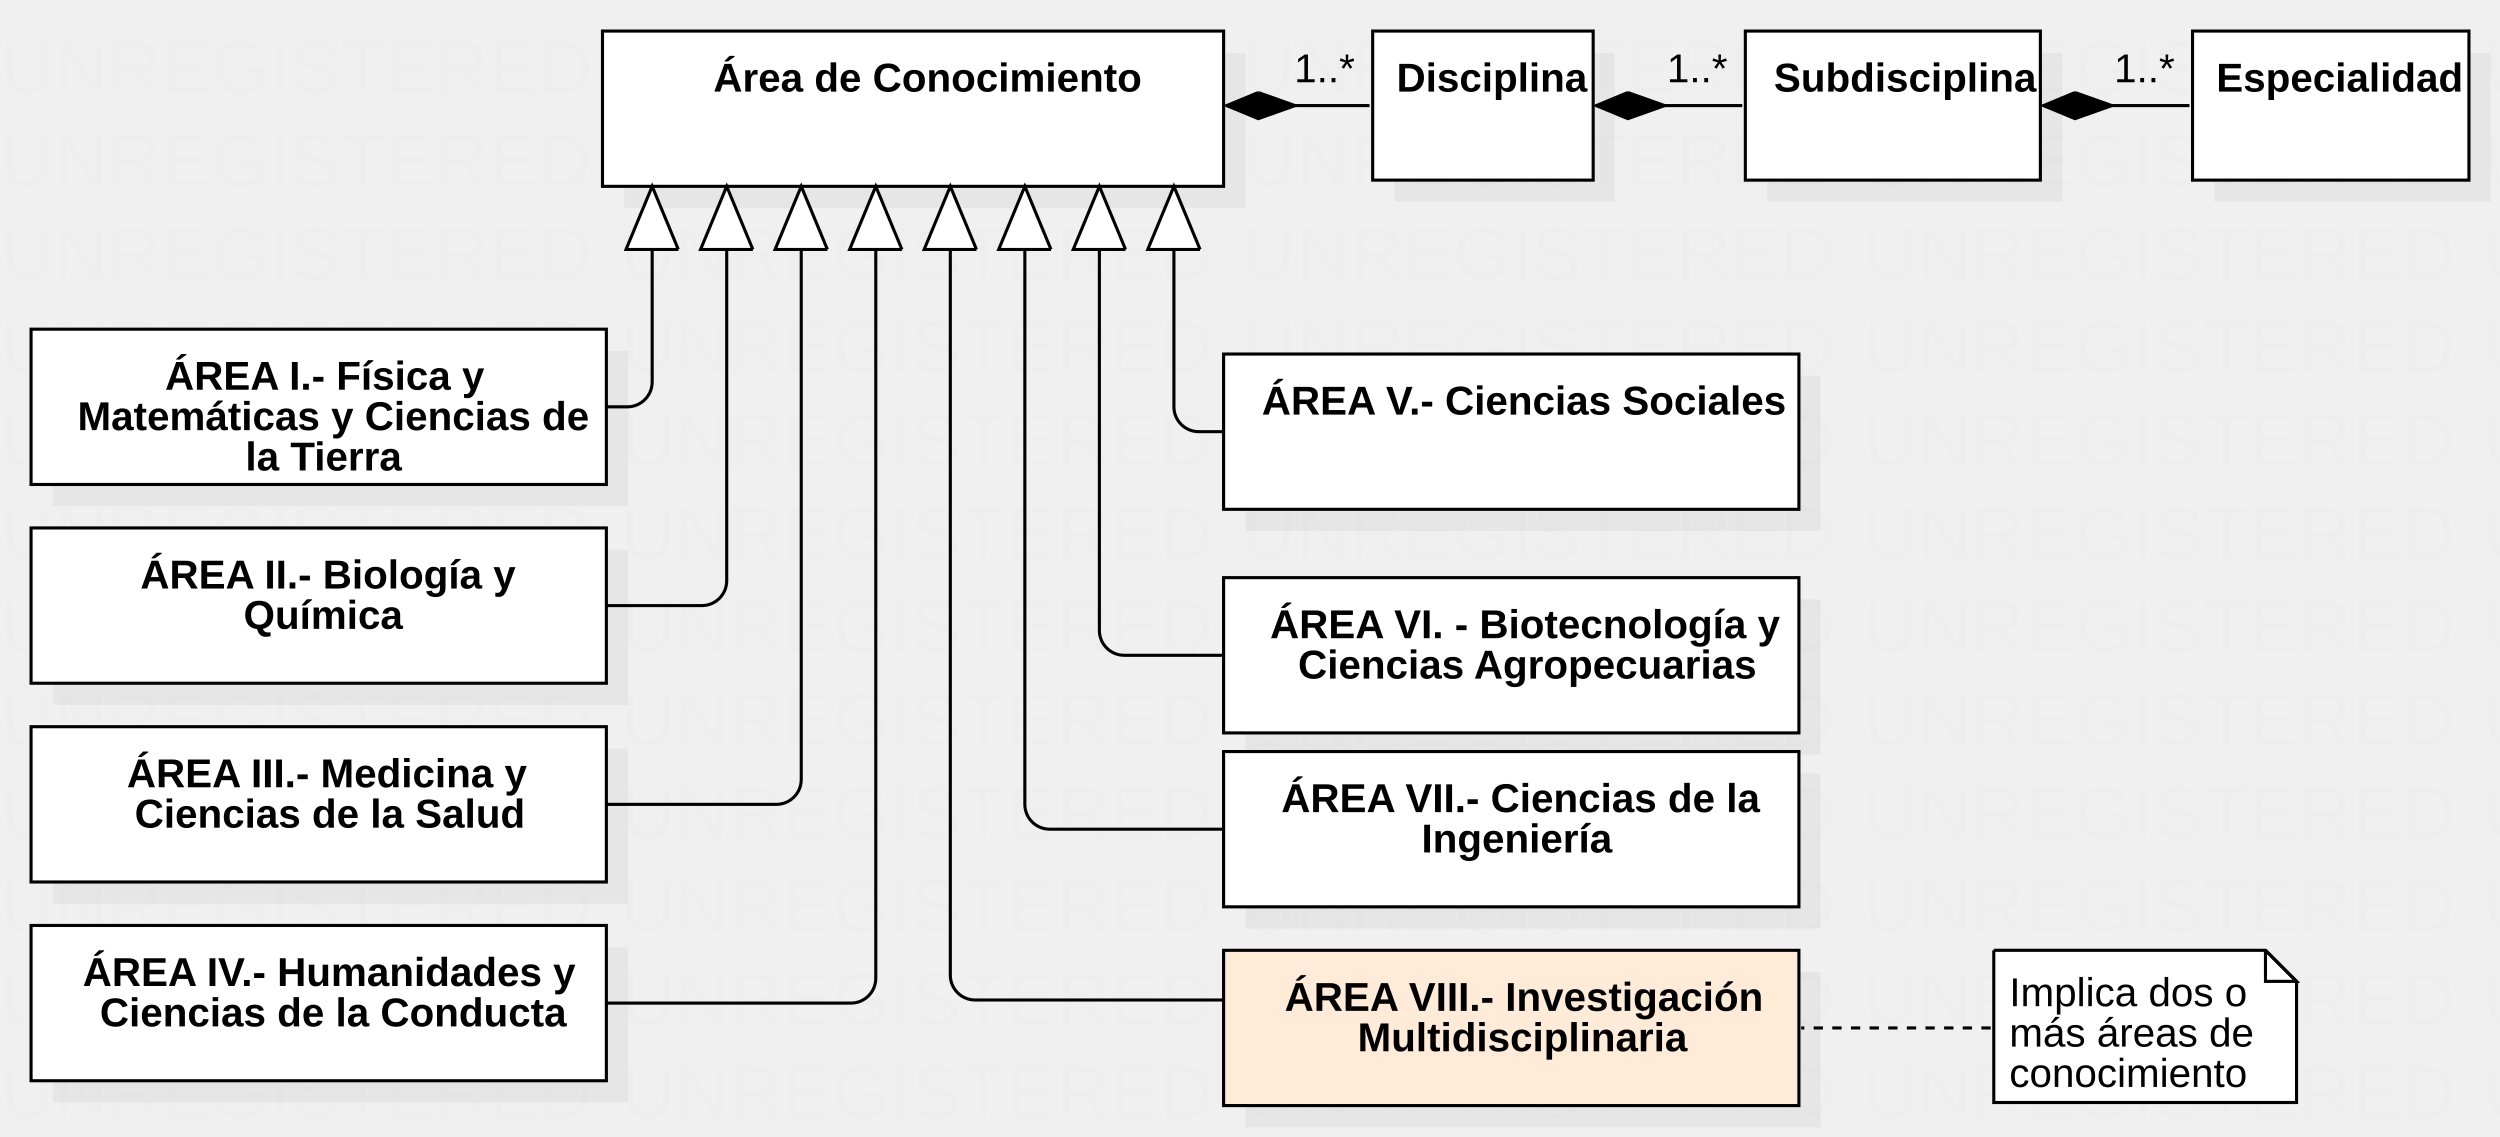
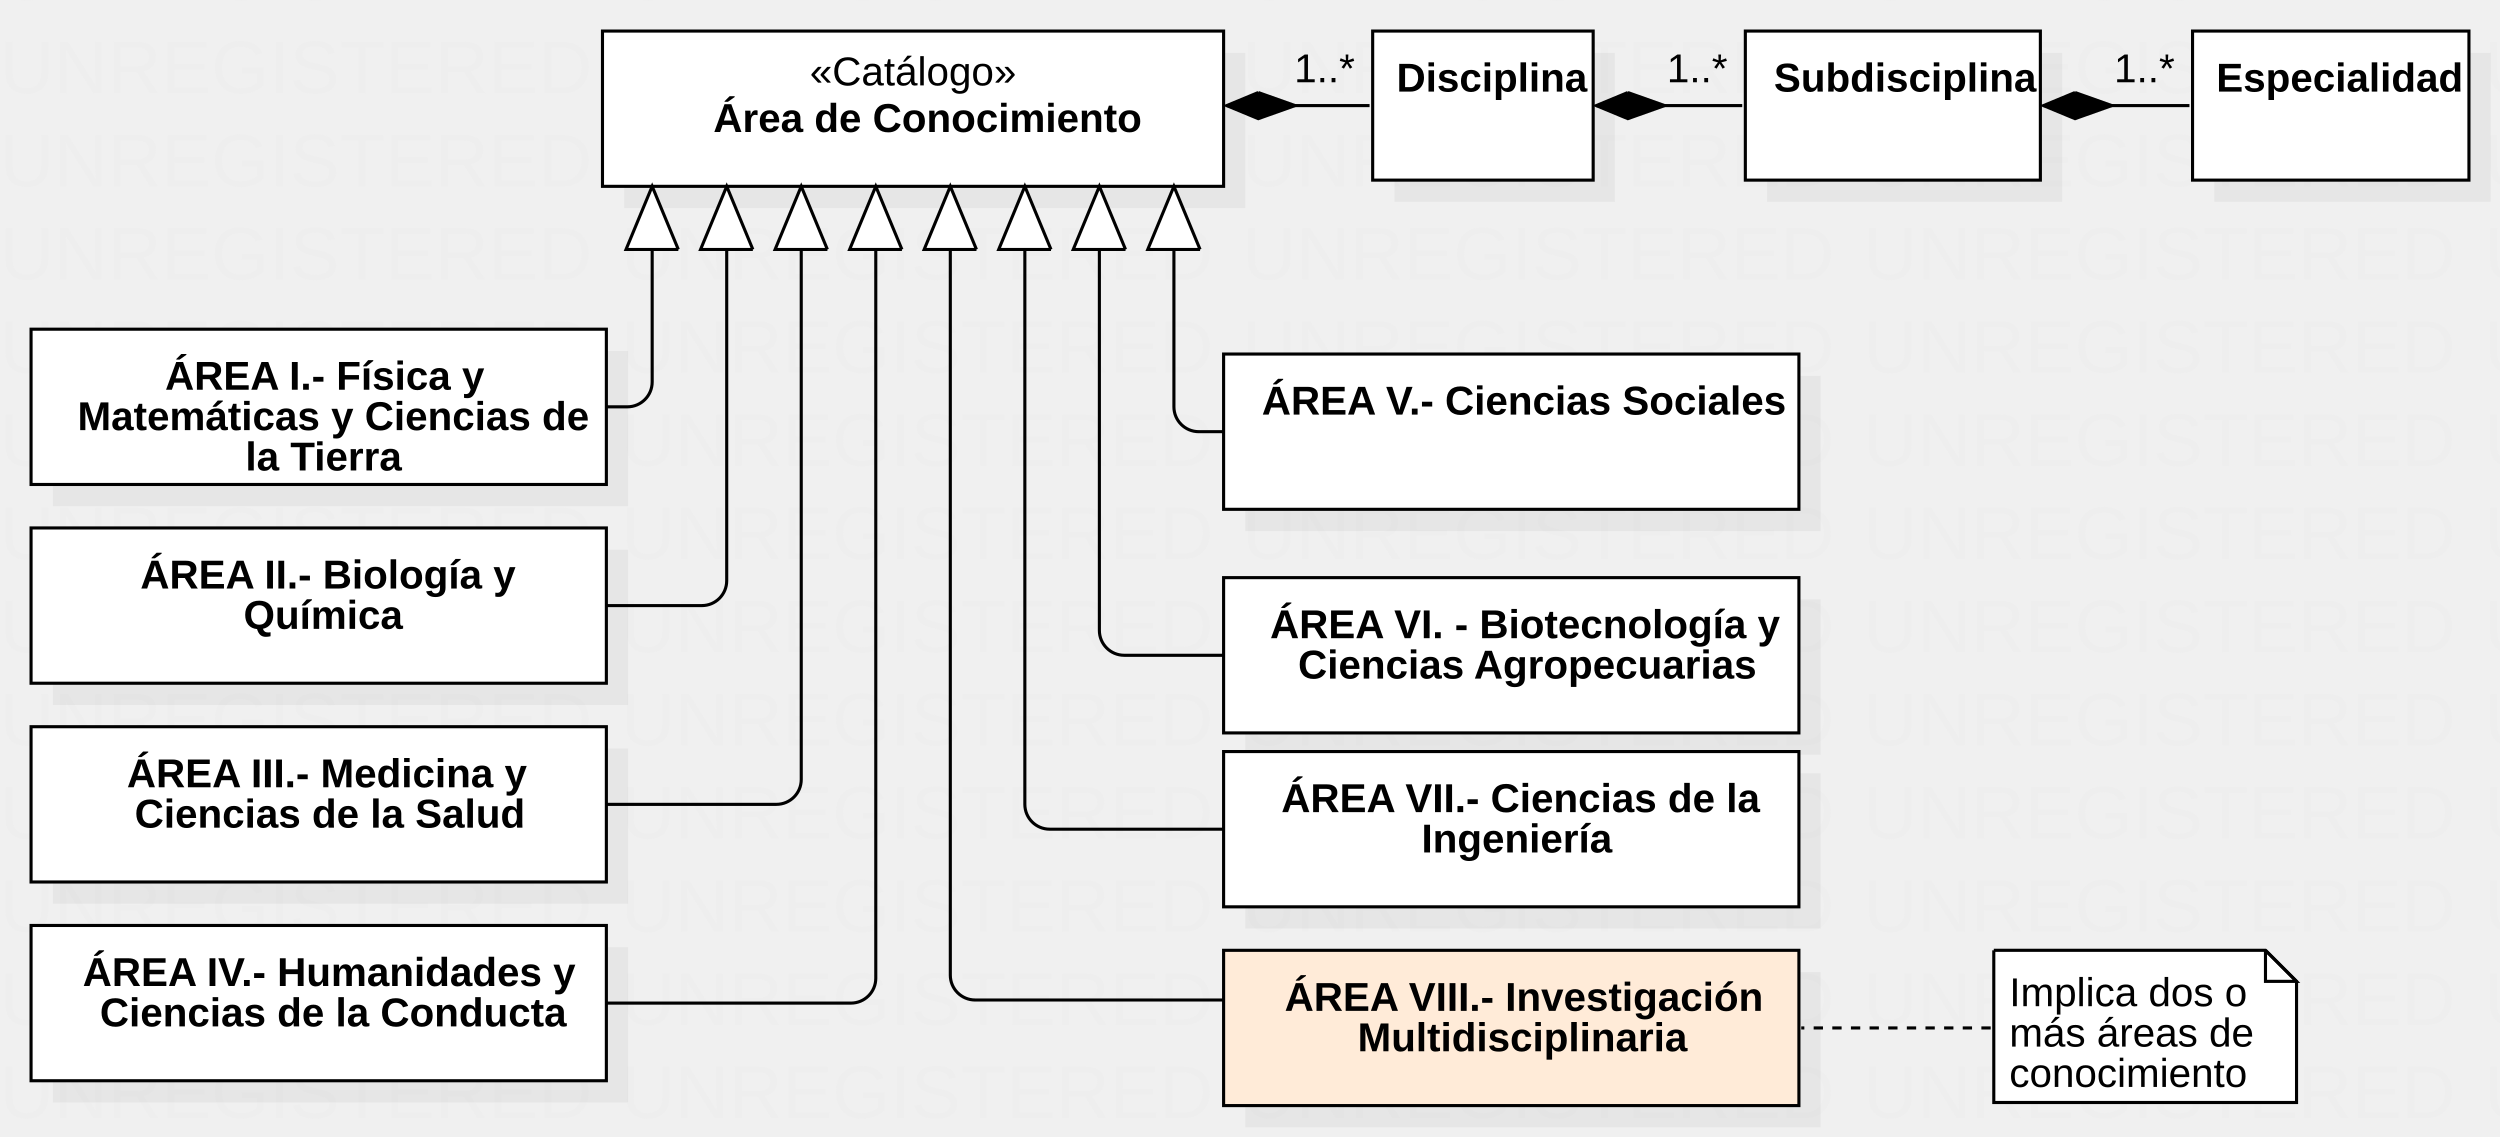
<svg xmlns="http://www.w3.org/2000/svg" version="1.1" width="805" height="366">
  <defs />
  <g>
    <text fill="#eeeeee" stroke="none" font-family="Arial" font-size="24px" font-style="normal" font-weight="normal" text-decoration="none" x="0" y="0">UNREGISTERED</text>
    <text fill="#eeeeee" stroke="none" font-family="Arial" font-size="24px" font-style="normal" font-weight="normal" text-decoration="none" x="0" y="30">UNREGISTERED</text>
    <text fill="#eeeeee" stroke="none" font-family="Arial" font-size="24px" font-style="normal" font-weight="normal" text-decoration="none" x="0" y="60">UNREGISTERED</text>
    <text fill="#eeeeee" stroke="none" font-family="Arial" font-size="24px" font-style="normal" font-weight="normal" text-decoration="none" x="0" y="90">UNREGISTERED</text>
    <text fill="#eeeeee" stroke="none" font-family="Arial" font-size="24px" font-style="normal" font-weight="normal" text-decoration="none" x="0" y="120">UNREGISTERED</text>
    <text fill="#eeeeee" stroke="none" font-family="Arial" font-size="24px" font-style="normal" font-weight="normal" text-decoration="none" x="0" y="150">UNREGISTERED</text>
    <text fill="#eeeeee" stroke="none" font-family="Arial" font-size="24px" font-style="normal" font-weight="normal" text-decoration="none" x="0" y="180">UNREGISTERED</text>
    <text fill="#eeeeee" stroke="none" font-family="Arial" font-size="24px" font-style="normal" font-weight="normal" text-decoration="none" x="0" y="210">UNREGISTERED</text>
    <text fill="#eeeeee" stroke="none" font-family="Arial" font-size="24px" font-style="normal" font-weight="normal" text-decoration="none" x="0" y="240">UNREGISTERED</text>
    <text fill="#eeeeee" stroke="none" font-family="Arial" font-size="24px" font-style="normal" font-weight="normal" text-decoration="none" x="0" y="270">UNREGISTERED</text>
    <text fill="#eeeeee" stroke="none" font-family="Arial" font-size="24px" font-style="normal" font-weight="normal" text-decoration="none" x="0" y="300">UNREGISTERED</text>
    <text fill="#eeeeee" stroke="none" font-family="Arial" font-size="24px" font-style="normal" font-weight="normal" text-decoration="none" x="0" y="330">UNREGISTERED</text>
    <text fill="#eeeeee" stroke="none" font-family="Arial" font-size="24px" font-style="normal" font-weight="normal" text-decoration="none" x="0" y="360">UNREGISTERED</text>
    <text fill="#eeeeee" stroke="none" font-family="Arial" font-size="24px" font-style="normal" font-weight="normal" text-decoration="none" x="200" y="0">UNREGISTERED</text>
    <text fill="#eeeeee" stroke="none" font-family="Arial" font-size="24px" font-style="normal" font-weight="normal" text-decoration="none" x="200" y="30">UNREGISTERED</text>
    <text fill="#eeeeee" stroke="none" font-family="Arial" font-size="24px" font-style="normal" font-weight="normal" text-decoration="none" x="200" y="60">UNREGISTERED</text>
    <text fill="#eeeeee" stroke="none" font-family="Arial" font-size="24px" font-style="normal" font-weight="normal" text-decoration="none" x="200" y="90">UNREGISTERED</text>
    <text fill="#eeeeee" stroke="none" font-family="Arial" font-size="24px" font-style="normal" font-weight="normal" text-decoration="none" x="200" y="120">UNREGISTERED</text>
    <text fill="#eeeeee" stroke="none" font-family="Arial" font-size="24px" font-style="normal" font-weight="normal" text-decoration="none" x="200" y="150">UNREGISTERED</text>
    <text fill="#eeeeee" stroke="none" font-family="Arial" font-size="24px" font-style="normal" font-weight="normal" text-decoration="none" x="200" y="180">UNREGISTERED</text>
    <text fill="#eeeeee" stroke="none" font-family="Arial" font-size="24px" font-style="normal" font-weight="normal" text-decoration="none" x="200" y="210">UNREGISTERED</text>
    <text fill="#eeeeee" stroke="none" font-family="Arial" font-size="24px" font-style="normal" font-weight="normal" text-decoration="none" x="200" y="240">UNREGISTERED</text>
    <text fill="#eeeeee" stroke="none" font-family="Arial" font-size="24px" font-style="normal" font-weight="normal" text-decoration="none" x="200" y="270">UNREGISTERED</text>
    <text fill="#eeeeee" stroke="none" font-family="Arial" font-size="24px" font-style="normal" font-weight="normal" text-decoration="none" x="200" y="300">UNREGISTERED</text>
    <text fill="#eeeeee" stroke="none" font-family="Arial" font-size="24px" font-style="normal" font-weight="normal" text-decoration="none" x="200" y="330">UNREGISTERED</text>
    <text fill="#eeeeee" stroke="none" font-family="Arial" font-size="24px" font-style="normal" font-weight="normal" text-decoration="none" x="200" y="360">UNREGISTERED</text>
    <text fill="#eeeeee" stroke="none" font-family="Arial" font-size="24px" font-style="normal" font-weight="normal" text-decoration="none" x="400" y="0">UNREGISTERED</text>
    <text fill="#eeeeee" stroke="none" font-family="Arial" font-size="24px" font-style="normal" font-weight="normal" text-decoration="none" x="400" y="30">UNREGISTERED</text>
    <text fill="#eeeeee" stroke="none" font-family="Arial" font-size="24px" font-style="normal" font-weight="normal" text-decoration="none" x="400" y="60">UNREGISTERED</text>
    <text fill="#eeeeee" stroke="none" font-family="Arial" font-size="24px" font-style="normal" font-weight="normal" text-decoration="none" x="400" y="90">UNREGISTERED</text>
    <text fill="#eeeeee" stroke="none" font-family="Arial" font-size="24px" font-style="normal" font-weight="normal" text-decoration="none" x="400" y="120">UNREGISTERED</text>
    <text fill="#eeeeee" stroke="none" font-family="Arial" font-size="24px" font-style="normal" font-weight="normal" text-decoration="none" x="400" y="150">UNREGISTERED</text>
    <text fill="#eeeeee" stroke="none" font-family="Arial" font-size="24px" font-style="normal" font-weight="normal" text-decoration="none" x="400" y="180">UNREGISTERED</text>
    <text fill="#eeeeee" stroke="none" font-family="Arial" font-size="24px" font-style="normal" font-weight="normal" text-decoration="none" x="400" y="210">UNREGISTERED</text>
    <text fill="#eeeeee" stroke="none" font-family="Arial" font-size="24px" font-style="normal" font-weight="normal" text-decoration="none" x="400" y="240">UNREGISTERED</text>
    <text fill="#eeeeee" stroke="none" font-family="Arial" font-size="24px" font-style="normal" font-weight="normal" text-decoration="none" x="400" y="270">UNREGISTERED</text>
    <text fill="#eeeeee" stroke="none" font-family="Arial" font-size="24px" font-style="normal" font-weight="normal" text-decoration="none" x="400" y="300">UNREGISTERED</text>
    <text fill="#eeeeee" stroke="none" font-family="Arial" font-size="24px" font-style="normal" font-weight="normal" text-decoration="none" x="400" y="330">UNREGISTERED</text>
    <text fill="#eeeeee" stroke="none" font-family="Arial" font-size="24px" font-style="normal" font-weight="normal" text-decoration="none" x="400" y="360">UNREGISTERED</text>
    <text fill="#eeeeee" stroke="none" font-family="Arial" font-size="24px" font-style="normal" font-weight="normal" text-decoration="none" x="600" y="0">UNREGISTERED</text>
    <text fill="#eeeeee" stroke="none" font-family="Arial" font-size="24px" font-style="normal" font-weight="normal" text-decoration="none" x="600" y="30">UNREGISTERED</text>
    <text fill="#eeeeee" stroke="none" font-family="Arial" font-size="24px" font-style="normal" font-weight="normal" text-decoration="none" x="600" y="60">UNREGISTERED</text>
    <text fill="#eeeeee" stroke="none" font-family="Arial" font-size="24px" font-style="normal" font-weight="normal" text-decoration="none" x="600" y="90">UNREGISTERED</text>
    <text fill="#eeeeee" stroke="none" font-family="Arial" font-size="24px" font-style="normal" font-weight="normal" text-decoration="none" x="600" y="120">UNREGISTERED</text>
    <text fill="#eeeeee" stroke="none" font-family="Arial" font-size="24px" font-style="normal" font-weight="normal" text-decoration="none" x="600" y="150">UNREGISTERED</text>
    <text fill="#eeeeee" stroke="none" font-family="Arial" font-size="24px" font-style="normal" font-weight="normal" text-decoration="none" x="600" y="180">UNREGISTERED</text>
    <text fill="#eeeeee" stroke="none" font-family="Arial" font-size="24px" font-style="normal" font-weight="normal" text-decoration="none" x="600" y="210">UNREGISTERED</text>
    <text fill="#eeeeee" stroke="none" font-family="Arial" font-size="24px" font-style="normal" font-weight="normal" text-decoration="none" x="600" y="240">UNREGISTERED</text>
    <text fill="#eeeeee" stroke="none" font-family="Arial" font-size="24px" font-style="normal" font-weight="normal" text-decoration="none" x="600" y="270">UNREGISTERED</text>
    <text fill="#eeeeee" stroke="none" font-family="Arial" font-size="24px" font-style="normal" font-weight="normal" text-decoration="none" x="600" y="300">UNREGISTERED</text>
    <text fill="#eeeeee" stroke="none" font-family="Arial" font-size="24px" font-style="normal" font-weight="normal" text-decoration="none" x="600" y="330">UNREGISTERED</text>
    <text fill="#eeeeee" stroke="none" font-family="Arial" font-size="24px" font-style="normal" font-weight="normal" text-decoration="none" x="600" y="360">UNREGISTERED</text>
    <text fill="#eeeeee" stroke="none" font-family="Arial" font-size="24px" font-style="normal" font-weight="normal" text-decoration="none" x="800" y="0">UNREGISTERED</text>
    <text fill="#eeeeee" stroke="none" font-family="Arial" font-size="24px" font-style="normal" font-weight="normal" text-decoration="none" x="800" y="30">UNREGISTERED</text>
    <text fill="#eeeeee" stroke="none" font-family="Arial" font-size="24px" font-style="normal" font-weight="normal" text-decoration="none" x="800" y="60">UNREGISTERED</text>
    <text fill="#eeeeee" stroke="none" font-family="Arial" font-size="24px" font-style="normal" font-weight="normal" text-decoration="none" x="800" y="90">UNREGISTERED</text>
    <text fill="#eeeeee" stroke="none" font-family="Arial" font-size="24px" font-style="normal" font-weight="normal" text-decoration="none" x="800" y="120">UNREGISTERED</text>
    <text fill="#eeeeee" stroke="none" font-family="Arial" font-size="24px" font-style="normal" font-weight="normal" text-decoration="none" x="800" y="150">UNREGISTERED</text>
    <text fill="#eeeeee" stroke="none" font-family="Arial" font-size="24px" font-style="normal" font-weight="normal" text-decoration="none" x="800" y="180">UNREGISTERED</text>
    <text fill="#eeeeee" stroke="none" font-family="Arial" font-size="24px" font-style="normal" font-weight="normal" text-decoration="none" x="800" y="210">UNREGISTERED</text>
    <text fill="#eeeeee" stroke="none" font-family="Arial" font-size="24px" font-style="normal" font-weight="normal" text-decoration="none" x="800" y="240">UNREGISTERED</text>
    <text fill="#eeeeee" stroke="none" font-family="Arial" font-size="24px" font-style="normal" font-weight="normal" text-decoration="none" x="800" y="270">UNREGISTERED</text>
    <text fill="#eeeeee" stroke="none" font-family="Arial" font-size="24px" font-style="normal" font-weight="normal" text-decoration="none" x="800" y="300">UNREGISTERED</text>
    <text fill="#eeeeee" stroke="none" font-family="Arial" font-size="24px" font-style="normal" font-weight="normal" text-decoration="none" x="800" y="330">UNREGISTERED</text>
    <text fill="#eeeeee" stroke="none" font-family="Arial" font-size="24px" font-style="normal" font-weight="normal" text-decoration="none" x="800" y="360">UNREGISTERED</text>
    <g transform="translate(-22,-38) scale(1,1)">
      <rect fill="#C0C0C0" stroke="none" x="223" y="55" width="200" height="50" opacity="0.2" />
    </g>
    <g transform="translate(-22,-38) scale(1,1)">
      <rect fill="#ffffff" stroke="none" x="216" y="48" width="200" height="50" />
    </g>
    <g transform="translate(-22,-38) scale(1,1)">
      <path fill="none" stroke="#000000" d="M 216 48 L 416 48 L 416 98 L 216 98 L 216 48 Z Z" stroke-miterlimit="10" />
    </g>
    <g transform="translate(-22,-38) scale(1,1)">
      <g>
        <path fill="none" stroke="none" />
-         <text fill="#000000" stroke="none" font-family="Arial" font-size="13px" font-style="normal" font-weight="bold" text-decoration="none" x="251.686" y="67.5">Área de Conocimiento</text>
+         <text fill="#000000" stroke="none" font-family="Arial" font-size="13px" font-style="normal" font-weight="normal" text-decoration="none" x="282.751" y="65.5">«Catálogo»</text>
+       </g>
+     </g>
+     <g transform="translate(-22,-38) scale(1,1)">
+       <g>
+         <path fill="none" stroke="none" />
+         <text fill="#000000" stroke="none" font-family="Arial" font-size="13px" font-style="normal" font-weight="bold" text-decoration="none" x="251.686" y="80.5">Área de Conocimiento</text>
      </g>
    </g>
    <g transform="translate(-22,-38) scale(1,1)">
      <rect fill="#C0C0C0" stroke="none" x="39" y="151" width="185.249" height="50" opacity="0.2" />
    </g>
    <g transform="translate(-22,-38) scale(1,1)">
      <rect fill="#ffffff" stroke="none" x="32" y="144" width="185.249" height="50" />
    </g>
    <g transform="translate(-22,-38) scale(1,1)">
      <path fill="none" stroke="#000000" d="M 32 144 L 217.249 144 L 217.249 194 L 32 194 L 32 144 Z Z" stroke-miterlimit="10" />
    </g>
    <g transform="translate(-22,-38) scale(1,1)">
      <g>
        <path fill="none" stroke="none" />
        <text fill="#000000" stroke="none" font-family="Arial" font-size="13px" font-style="normal" font-weight="bold" text-decoration="none" x="75.145" y="163.5">ÁREA I.- Física y</text>
        <text fill="#000000" stroke="none" font-family="Arial" font-size="13px" font-style="normal" font-weight="bold" text-decoration="none" x="46.955" y="176.5">Matemáticas y Ciencias de</text>
        <text fill="#000000" stroke="none" font-family="Arial" font-size="13px" font-style="normal" font-weight="bold" text-decoration="none" x="101.027" y="189.5">la Tierra</text>
      </g>
    </g>
    <g transform="translate(-22,-38) scale(1,1)">
      <rect fill="#C0C0C0" stroke="none" x="39" y="215" width="185.249" height="50" opacity="0.2" />
    </g>
    <g transform="translate(-22,-38) scale(1,1)">
      <rect fill="#ffffff" stroke="none" x="32" y="208" width="185.249" height="50" />
    </g>
    <g transform="translate(-22,-38) scale(1,1)">
      <path fill="none" stroke="#000000" d="M 32 208 L 217.249 208 L 217.249 258 L 32 258 L 32 208 Z Z" stroke-miterlimit="10" />
    </g>
    <g transform="translate(-22,-38) scale(1,1)">
      <g>
        <path fill="none" stroke="none" />
        <text fill="#000000" stroke="none" font-family="Arial" font-size="13px" font-style="normal" font-weight="bold" text-decoration="none" x="67.185" y="227.5">ÁREA II.- Biología y</text>
        <text fill="#000000" stroke="none" font-family="Arial" font-size="13px" font-style="normal" font-weight="bold" text-decoration="none" x="100.424" y="240.5">Química</text>
      </g>
    </g>
    <g transform="translate(-22,-38) scale(1,1)">
      <rect fill="#C0C0C0" stroke="none" x="39" y="279" width="185.249" height="50" opacity="0.2" />
    </g>
    <g transform="translate(-22,-38) scale(1,1)">
      <rect fill="#ffffff" stroke="none" x="32" y="272" width="185.249" height="50" />
    </g>
    <g transform="translate(-22,-38) scale(1,1)">
      <path fill="none" stroke="#000000" d="M 32 272 L 217.249 272 L 217.249 322 L 32 322 L 32 272 Z Z" stroke-miterlimit="10" />
    </g>
    <g transform="translate(-22,-38) scale(1,1)">
      <g>
        <path fill="none" stroke="none" />
        <text fill="#000000" stroke="none" font-family="Arial" font-size="13px" font-style="normal" font-weight="bold" text-decoration="none" x="62.855" y="291.5">ÁREA III.- Medicina y</text>
        <text fill="#000000" stroke="none" font-family="Arial" font-size="13px" font-style="normal" font-weight="bold" text-decoration="none" x="65.366" y="304.5">Ciencias de la Salud</text>
      </g>
    </g>
    <g transform="translate(-22,-38) scale(1,1)">
      <rect fill="#C0C0C0" stroke="none" x="39" y="343" width="185.249" height="50" opacity="0.2" />
    </g>
    <g transform="translate(-22,-38) scale(1,1)">
      <rect fill="#ffffff" stroke="none" x="32" y="336" width="185.249" height="50" />
    </g>
    <g transform="translate(-22,-38) scale(1,1)">
      <path fill="none" stroke="#000000" d="M 32 336 L 217.249 336 L 217.249 386 L 32 386 L 32 336 Z Z" stroke-miterlimit="10" />
    </g>
    <g transform="translate(-22,-38) scale(1,1)">
      <g>
        <path fill="none" stroke="none" />
        <text fill="#000000" stroke="none" font-family="Arial" font-size="13px" font-style="normal" font-weight="bold" text-decoration="none" x="48.634" y="355.5">ÁREA IV.- Humanidades y</text>
        <text fill="#000000" stroke="none" font-family="Arial" font-size="13px" font-style="normal" font-weight="bold" text-decoration="none" x="54.166" y="368.5">Ciencias de la Conducta</text>
      </g>
    </g>
    <g transform="translate(-22,-38) scale(1,1)">
      <rect fill="#C0C0C0" stroke="none" x="423" y="159" width="185.249" height="50" opacity="0.2" />
    </g>
    <g transform="translate(-22,-38) scale(1,1)">
      <rect fill="#ffffff" stroke="none" x="416" y="152" width="185.249" height="50" />
    </g>
    <g transform="translate(-22,-38) scale(1,1)">
      <path fill="none" stroke="#000000" d="M 416 152 L 601.249 152 L 601.249 202 L 416 202 L 416 152 Z Z" stroke-miterlimit="10" />
    </g>
    <g transform="translate(-22,-38) scale(1,1)">
      <g>
        <path fill="none" stroke="none" />
        <text fill="#000000" stroke="none" font-family="Arial" font-size="13px" font-style="normal" font-weight="bold" text-decoration="none" x="428.301" y="171.5">ÁREA V.- Ciencias Sociales</text>
      </g>
    </g>
    <g transform="translate(-22,-38) scale(1,1)">
      <rect fill="#C0C0C0" stroke="none" x="423" y="231" width="185.249" height="50" opacity="0.2" />
    </g>
    <g transform="translate(-22,-38) scale(1,1)">
      <rect fill="#ffffff" stroke="none" x="416" y="224" width="185.249" height="50" />
    </g>
    <g transform="translate(-22,-38) scale(1,1)">
      <path fill="none" stroke="#000000" d="M 416 224 L 601.249 224 L 601.249 274 L 416 274 L 416 224 Z Z" stroke-miterlimit="10" />
    </g>
    <g transform="translate(-22,-38) scale(1,1)">
      <g>
        <path fill="none" stroke="none" />
        <text fill="#000000" stroke="none" font-family="Arial" font-size="13px" font-style="normal" font-weight="bold" text-decoration="none" x="430.948" y="243.5">ÁREA VI. - Biotecnología y</text>
        <text fill="#000000" stroke="none" font-family="Arial" font-size="13px" font-style="normal" font-weight="bold" text-decoration="none" x="439.978" y="256.5">Ciencias Agropecuarias</text>
      </g>
    </g>
    <g transform="translate(-22,-38) scale(1,1)">
      <rect fill="#C0C0C0" stroke="none" x="423" y="287" width="185.249" height="50" opacity="0.2" />
    </g>
    <g transform="translate(-22,-38) scale(1,1)">
      <rect fill="#ffffff" stroke="none" x="416" y="280" width="185.249" height="50" />
    </g>
    <g transform="translate(-22,-38) scale(1,1)">
      <path fill="none" stroke="#000000" d="M 416 280 L 601.249 280 L 601.249 330 L 416 330 L 416 280 Z Z" stroke-miterlimit="10" />
    </g>
    <g transform="translate(-22,-38) scale(1,1)">
      <g>
        <path fill="none" stroke="none" />
        <text fill="#000000" stroke="none" font-family="Arial" font-size="13px" font-style="normal" font-weight="bold" text-decoration="none" x="434.566" y="299.5">ÁREA VII.- Ciencias de la</text>
        <text fill="#000000" stroke="none" font-family="Arial" font-size="13px" font-style="normal" font-weight="bold" text-decoration="none" x="479.714" y="312.5">Ingeniería</text>
      </g>
    </g>
    <g transform="translate(-22,-38) scale(1,1)">
      <rect fill="#C0C0C0" stroke="none" x="423" y="351" width="185.249" height="50" opacity="0.2" />
    </g>
    <g transform="translate(-22,-38) scale(1,1)">
      <rect fill="#ffebd8" stroke="none" x="416" y="344" width="185.249" height="50" />
    </g>
    <g transform="translate(-22,-38) scale(1,1)">
      <path fill="none" stroke="#000000" d="M 416 344 L 601.249 344 L 601.249 394 L 416 394 L 416 344 Z Z" stroke-miterlimit="10" />
    </g>
    <g transform="translate(-22,-38) scale(1,1)">
      <g>
        <path fill="none" stroke="none" />
        <text fill="#000000" stroke="none" font-family="Arial" font-size="13px" font-style="normal" font-weight="bold" text-decoration="none" x="435.649" y="363.5">ÁREA VIII.- Investigación</text>
        <text fill="#000000" stroke="none" font-family="Arial" font-size="13px" font-style="normal" font-weight="bold" text-decoration="none" x="459.135" y="376.5">Multidisciplinaria </text>
      </g>
    </g>
    <g transform="translate(-22,-38) scale(1,1)">
      <path fill="none" stroke="#000000" d="M 217 169 L 224 169 M 224 169 A 8 8 0 0 0 232 161 L 232 98" stroke-miterlimit="10" />
    </g>
    <g transform="translate(-22,-38) scale(1,1)">
      <path fill="#FFFFFF" stroke="none" d="M 240.419 118.325 L 232 98 L 223.581 118.325" />
    </g>
    <g transform="translate(-22,-38) scale(1,1)">
      <path fill="none" stroke="#000000" d="M 240.419 118.325 L 232 98 L 223.581 118.325 L 240.419 118.325" stroke-miterlimit="10" />
    </g>
    <g transform="translate(-22,-38) scale(1,1)">
      <path fill="none" stroke="#000000" d="M 416 177 L 408 177 M 408 177 A 8 8 0 0 1 400 169 L 400 98" stroke-miterlimit="10" />
    </g>
    <g transform="translate(-22,-38) scale(1,1)">
      <path fill="#FFFFFF" stroke="none" d="M 408.419 118.325 L 400 98 L 391.581 118.325" />
    </g>
    <g transform="translate(-22,-38) scale(1,1)">
      <path fill="none" stroke="#000000" d="M 408.419 118.325 L 400 98 L 391.581 118.325 L 408.419 118.325" stroke-miterlimit="10" />
    </g>
    <g transform="translate(-22,-38) scale(1,1)">
      <path fill="none" stroke="#000000" d="M 217 233 L 248 233 M 248 233 A 8 8 0 0 0 256 225 L 256 98" stroke-miterlimit="10" />
    </g>
    <g transform="translate(-22,-38) scale(1,1)">
      <path fill="#FFFFFF" stroke="none" d="M 264.419 118.325 L 256 98 L 247.581 118.325" />
    </g>
    <g transform="translate(-22,-38) scale(1,1)">
      <path fill="none" stroke="#000000" d="M 264.419 118.325 L 256 98 L 247.581 118.325 L 264.419 118.325" stroke-miterlimit="10" />
    </g>
    <g transform="translate(-22,-38) scale(1,1)">
      <path fill="none" stroke="#000000" d="M 416 249 L 384 249 M 384 249 A 8 8 0 0 1 376 241 L 376 98" stroke-miterlimit="10" />
    </g>
    <g transform="translate(-22,-38) scale(1,1)">
      <path fill="#FFFFFF" stroke="none" d="M 384.419 118.325 L 376 98 L 367.581 118.325" />
    </g>
    <g transform="translate(-22,-38) scale(1,1)">
      <path fill="none" stroke="#000000" d="M 384.419 118.325 L 376 98 L 367.581 118.325 L 384.419 118.325" stroke-miterlimit="10" />
    </g>
    <g transform="translate(-22,-38) scale(1,1)">
      <path fill="none" stroke="#000000" d="M 217 297 L 272 297 M 272 297 A 8 8 0 0 0 280 289 L 280 98" stroke-miterlimit="10" />
    </g>
    <g transform="translate(-22,-38) scale(1,1)">
      <path fill="#FFFFFF" stroke="none" d="M 288.419 118.325 L 280 98 L 271.581 118.325" />
    </g>
    <g transform="translate(-22,-38) scale(1,1)">
      <path fill="none" stroke="#000000" d="M 288.419 118.325 L 280 98 L 271.581 118.325 L 288.419 118.325" stroke-miterlimit="10" />
    </g>
    <g transform="translate(-22,-38) scale(1,1)">
      <path fill="none" stroke="#000000" d="M 416 305 L 360 305 M 360 305 A 8 8 0 0 1 352 297 L 352 98" stroke-miterlimit="10" />
    </g>
    <g transform="translate(-22,-38) scale(1,1)">
      <path fill="#FFFFFF" stroke="none" d="M 360.419 118.325 L 352 98 L 343.581 118.325" />
    </g>
    <g transform="translate(-22,-38) scale(1,1)">
      <path fill="none" stroke="#000000" d="M 360.419 118.325 L 352 98 L 343.581 118.325 L 360.419 118.325" stroke-miterlimit="10" />
    </g>
    <g transform="translate(-22,-38) scale(1,1)">
      <path fill="none" stroke="#000000" d="M 217 361 L 296 361 M 296 361 A 8 8 0 0 0 304 353 L 304 98" stroke-miterlimit="10" />
    </g>
    <g transform="translate(-22,-38) scale(1,1)">
      <path fill="#FFFFFF" stroke="none" d="M 312.419 118.325 L 304 98 L 295.581 118.325" />
    </g>
    <g transform="translate(-22,-38) scale(1,1)">
      <path fill="none" stroke="#000000" d="M 312.419 118.325 L 304 98 L 295.581 118.325 L 312.419 118.325" stroke-miterlimit="10" />
    </g>
    <g transform="translate(-22,-38) scale(1,1)">
      <path fill="none" stroke="#000000" d="M 416 360 L 336 360 M 336 360 A 8 8 0 0 1 328 352 L 328 98" stroke-miterlimit="10" />
    </g>
    <g transform="translate(-22,-38) scale(1,1)">
      <path fill="#FFFFFF" stroke="none" d="M 336.419 118.325 L 328 98 L 319.581 118.325" />
    </g>
    <g transform="translate(-22,-38) scale(1,1)">
      <path fill="none" stroke="#000000" d="M 336.419 118.325 L 328 98 L 319.581 118.325 L 336.419 118.325" stroke-miterlimit="10" />
    </g>
    <g transform="translate(-22,-38) scale(1,1)">
      <path fill="#ffffff" stroke="none" d="M 664 344 L 751.485 344 L 761.485 354 L 761.485 393 L 664 393 L 664 344" />
    </g>
    <g transform="translate(-22,-38) scale(1,1)">
      <path fill="none" stroke="#000000" d="M 664 344 L 751.485 344 L 761.485 354 L 761.485 393 L 664 393 L 664 344 L 664 344" stroke-miterlimit="10" />
    </g>
    <g transform="translate(-22,-38) scale(1,1)">
      <path fill="none" stroke="#000000" d="M 751.485 344 L 751.485 354 L 761.485 354 L 751.485 344" stroke-miterlimit="10" />
    </g>
    <g transform="translate(-22,-38) scale(1,1)">
      <g>
        <path fill="none" stroke="none" />
        <text fill="#000000" stroke="none" font-family="Arial" font-size="13px" font-style="normal" font-weight="normal" text-decoration="none" x="669" y="362">Implica dos o</text>
        <text fill="#000000" stroke="none" font-family="Arial" font-size="13px" font-style="normal" font-weight="normal" text-decoration="none" x="669" y="375">más áreas de</text>
        <text fill="#000000" stroke="none" font-family="Arial" font-size="13px" font-style="normal" font-weight="normal" text-decoration="none" x="669" y="388">conocimiento</text>
      </g>
    </g>
    <g transform="translate(-22,-38) scale(1,1)">
      <path fill="none" stroke="#000000" d="M 663 369 L 602 369" stroke-miterlimit="10" stroke-dasharray="3" />
    </g>
    <g transform="translate(-22,-38) scale(1,1)">
      <rect fill="#C0C0C0" stroke="none" x="471" y="55" width="71" height="48" opacity="0.2" />
    </g>
    <g transform="translate(-22,-38) scale(1,1)">
      <rect fill="#ffffff" stroke="none" x="464" y="48" width="71" height="48" />
    </g>
    <g transform="translate(-22,-38) scale(1,1)">
      <path fill="none" stroke="#000000" d="M 464 48 L 535 48 L 535 96 L 464 96 L 464 48 Z Z" stroke-miterlimit="10" />
    </g>
    <g transform="translate(-22,-38) scale(1,1)">
      <g>
        <path fill="none" stroke="none" />
        <text fill="#000000" stroke="none" font-family="Arial" font-size="13px" font-style="normal" font-weight="bold" text-decoration="none" x="471.685" y="67.5">Disciplina</text>
      </g>
    </g>
    <g transform="translate(-22,-38) scale(1,1)">
      <rect fill="#C0C0C0" stroke="none" x="591" y="55" width="95" height="48" opacity="0.2" />
    </g>
    <g transform="translate(-22,-38) scale(1,1)">
      <rect fill="#ffffff" stroke="none" x="584" y="48" width="95" height="48" />
    </g>
    <g transform="translate(-22,-38) scale(1,1)">
      <path fill="none" stroke="#000000" d="M 584 48 L 679 48 L 679 96 L 584 96 L 584 48 Z Z" stroke-miterlimit="10" />
    </g>
    <g transform="translate(-22,-38) scale(1,1)">
      <g>
        <path fill="none" stroke="none" />
        <text fill="#000000" stroke="none" font-family="Arial" font-size="13px" font-style="normal" font-weight="bold" text-decoration="none" x="593.198" y="67.5">Subdisciplina</text>
      </g>
    </g>
    <g transform="translate(-22,-38) scale(1,1)">
      <path fill="none" stroke="#000000" d="M 463 72 L 417 72" stroke-miterlimit="10" />
    </g>
    <g transform="translate(-22,-38) scale(1,1)">
      <path fill="#000000" stroke="none" d="M 427.163 67.79 L 417 72 L 427.163 76.21 L 439 72" />
    </g>
    <g transform="translate(-22,-38) scale(1,1)">
      <path fill="none" stroke="#000000" d="M 427.163 67.79 L 417 72 L 427.163 76.21 L 439 72 L 427.163 67.79" stroke-miterlimit="10" />
    </g>
    <g transform="translate(-22,-38) scale(1,1)">
      <g>
        <path fill="none" stroke="none" />
        <text fill="#000000" stroke="none" font-family="Arial" font-size="13px" font-style="normal" font-weight="normal" text-decoration="none" x="438.744" y="64.5">1..*</text>
      </g>
    </g>
    <g transform="translate(-22,-38) scale(1,1)">
      <path fill="none" stroke="#000000" d="M 583 72 L 536 72" stroke-miterlimit="10" />
    </g>
    <g transform="translate(-22,-38) scale(1,1)">
      <path fill="#000000" stroke="none" d="M 546.163 67.79 L 536 72 L 546.163 76.21 L 558 72" />
    </g>
    <g transform="translate(-22,-38) scale(1,1)">
      <path fill="none" stroke="#000000" d="M 546.163 67.79 L 536 72 L 546.163 76.21 L 558 72 L 546.163 67.79" stroke-miterlimit="10" />
    </g>
    <g transform="translate(-22,-38) scale(1,1)">
      <g>
        <path fill="none" stroke="none" />
        <text fill="#000000" stroke="none" font-family="Arial" font-size="13px" font-style="normal" font-weight="normal" text-decoration="none" x="558.744" y="64.5">1..*</text>
      </g>
    </g>
    <g transform="translate(-22,-38) scale(1,1)">
      <rect fill="#C0C0C0" stroke="none" x="735" y="55" width="89" height="48" opacity="0.2" />
    </g>
    <g transform="translate(-22,-38) scale(1,1)">
      <rect fill="#ffffff" stroke="none" x="728" y="48" width="89" height="48" />
    </g>
    <g transform="translate(-22,-38) scale(1,1)">
      <path fill="none" stroke="#000000" d="M 728 48 L 817 48 L 817 96 L 728 96 L 728 48 Z Z" stroke-miterlimit="10" />
    </g>
    <g transform="translate(-22,-38) scale(1,1)">
      <g>
        <path fill="none" stroke="none" />
        <text fill="#000000" stroke="none" font-family="Arial" font-size="13px" font-style="normal" font-weight="bold" text-decoration="none" x="735.642" y="67.5">Especialidad</text>
      </g>
    </g>
    <g transform="translate(-22,-38) scale(1,1)">
      <path fill="none" stroke="#000000" d="M 727 72 L 680 72" stroke-miterlimit="10" />
    </g>
    <g transform="translate(-22,-38) scale(1,1)">
      <path fill="#000000" stroke="none" d="M 690.163 67.79 L 680 72 L 690.163 76.21 L 702 72" />
    </g>
    <g transform="translate(-22,-38) scale(1,1)">
      <path fill="none" stroke="#000000" d="M 690.163 67.79 L 680 72 L 690.163 76.21 L 702 72 L 690.163 67.79" stroke-miterlimit="10" />
    </g>
    <g transform="translate(-22,-38) scale(1,1)">
      <g>
        <path fill="none" stroke="none" />
        <text fill="#000000" stroke="none" font-family="Arial" font-size="13px" font-style="normal" font-weight="normal" text-decoration="none" x="702.744" y="64.5">1..*</text>
      </g>
    </g>
  </g>
</svg>
